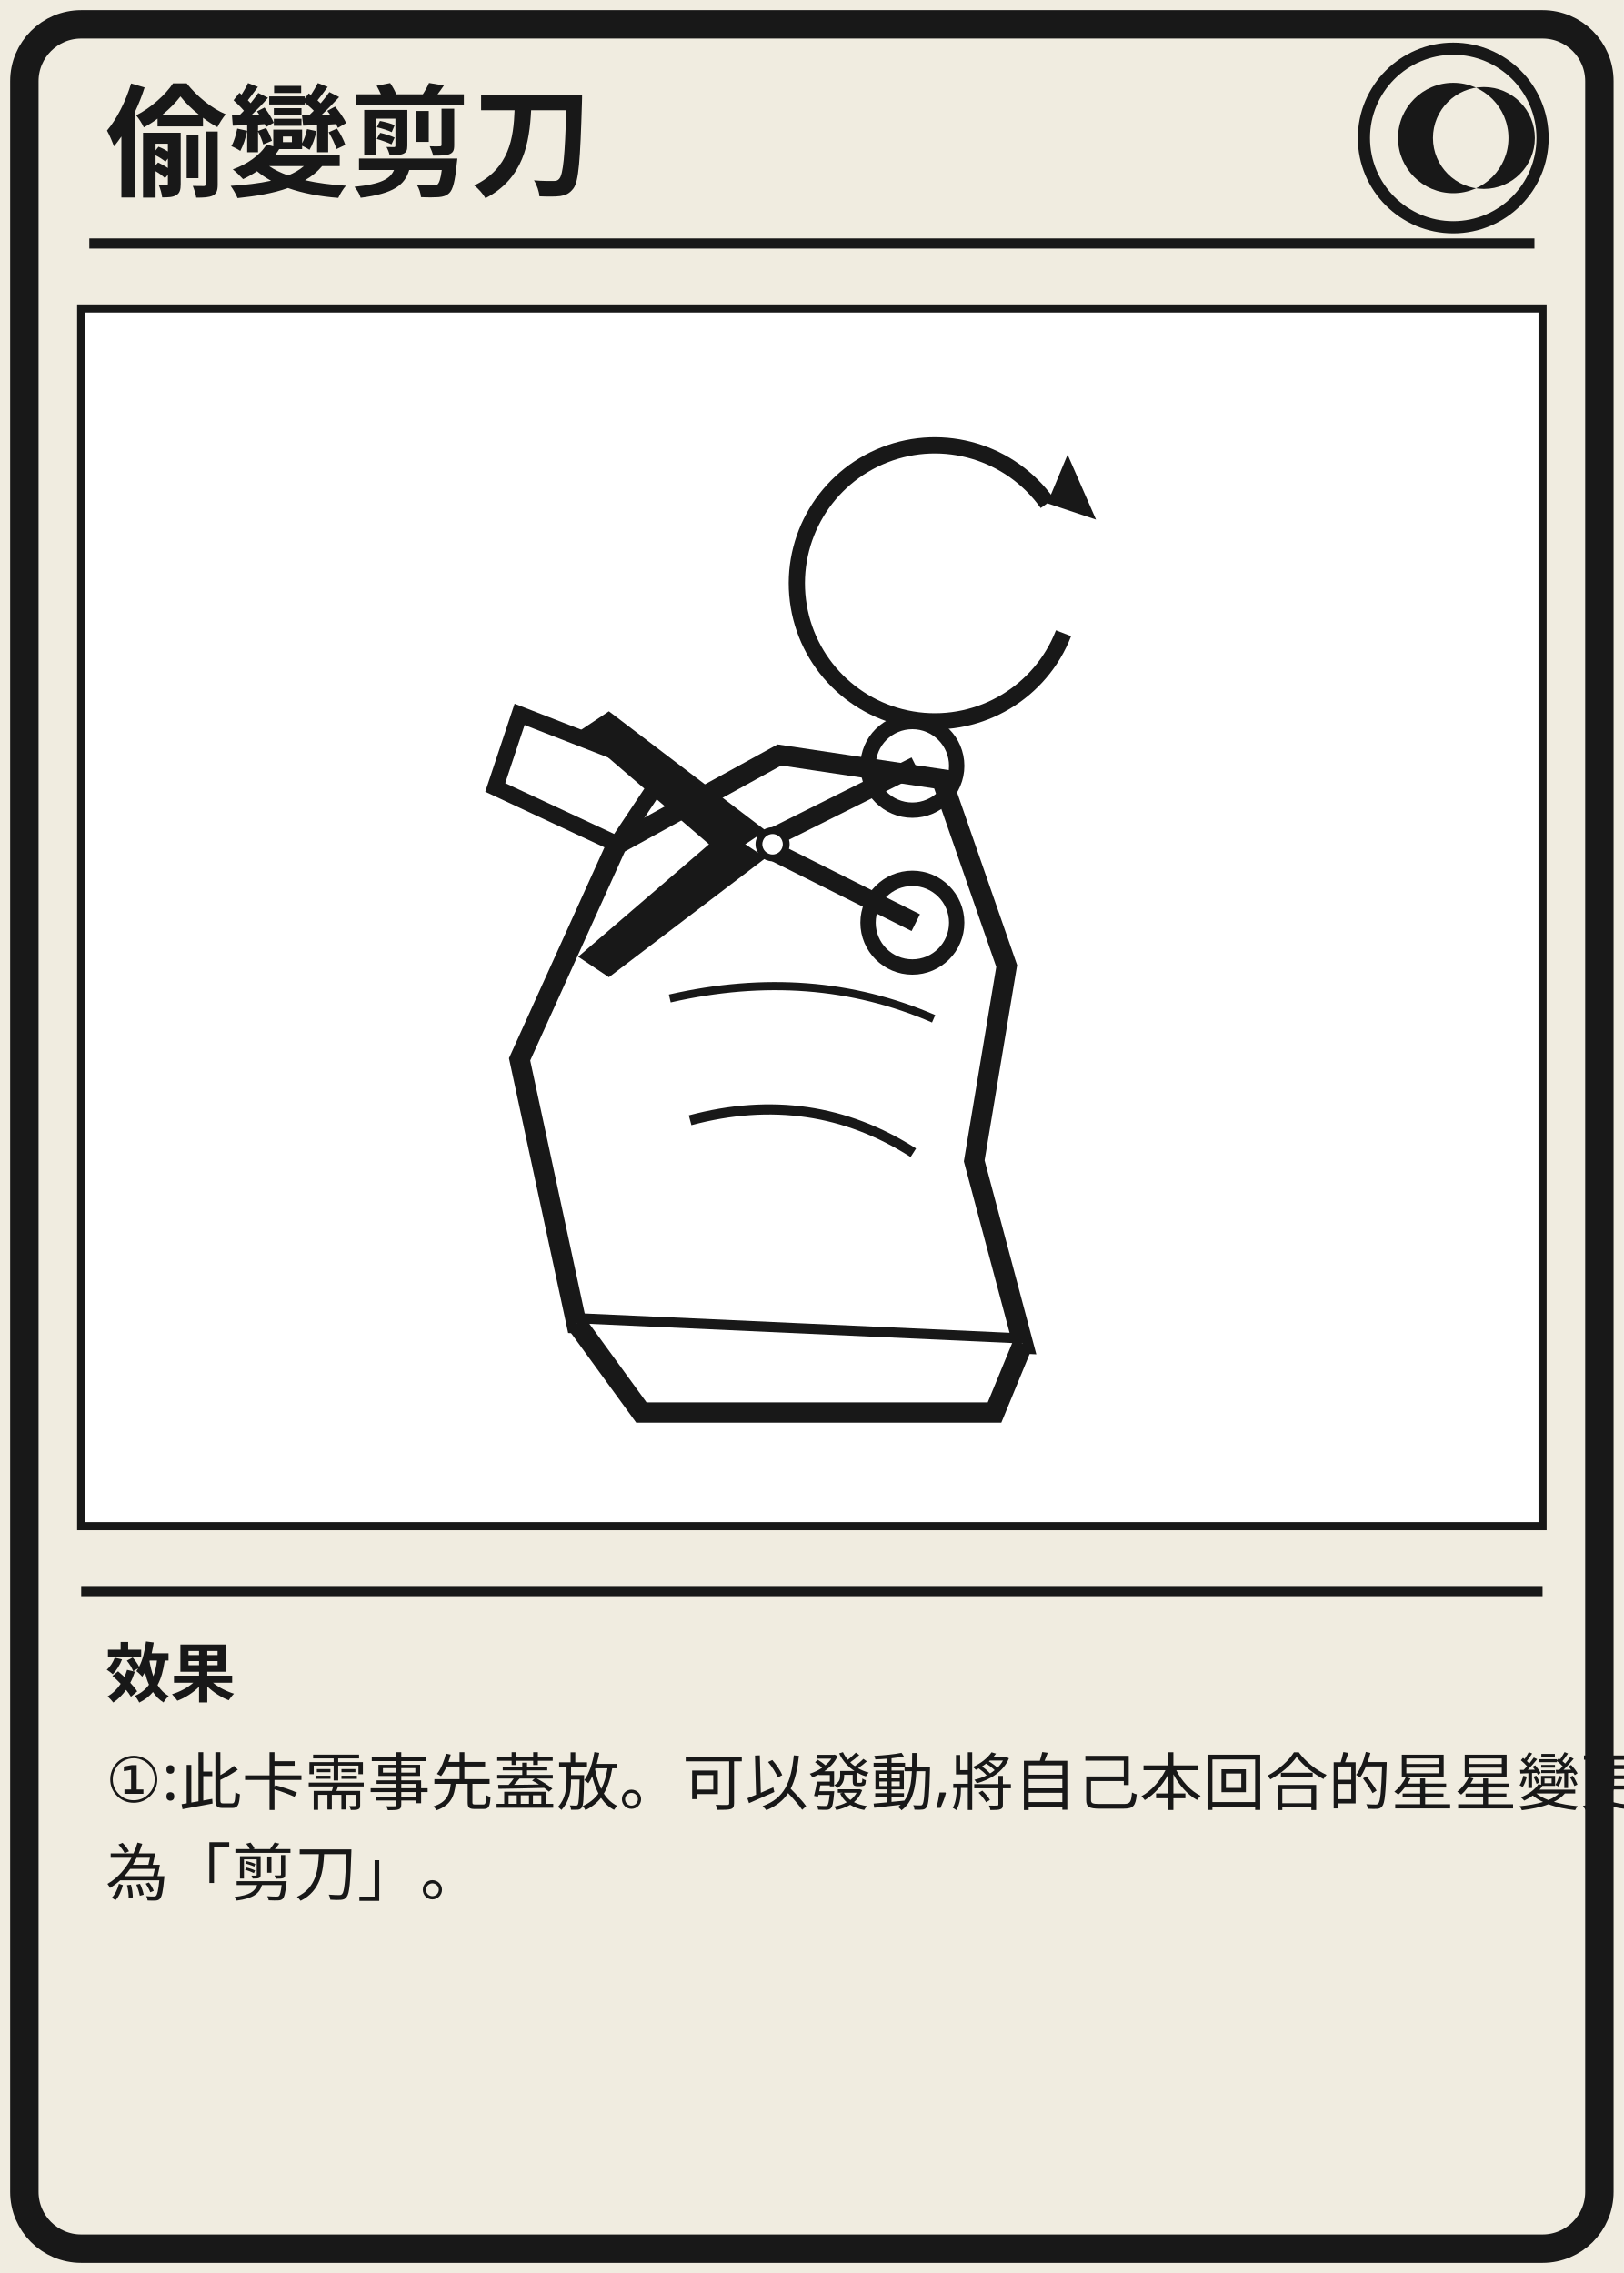
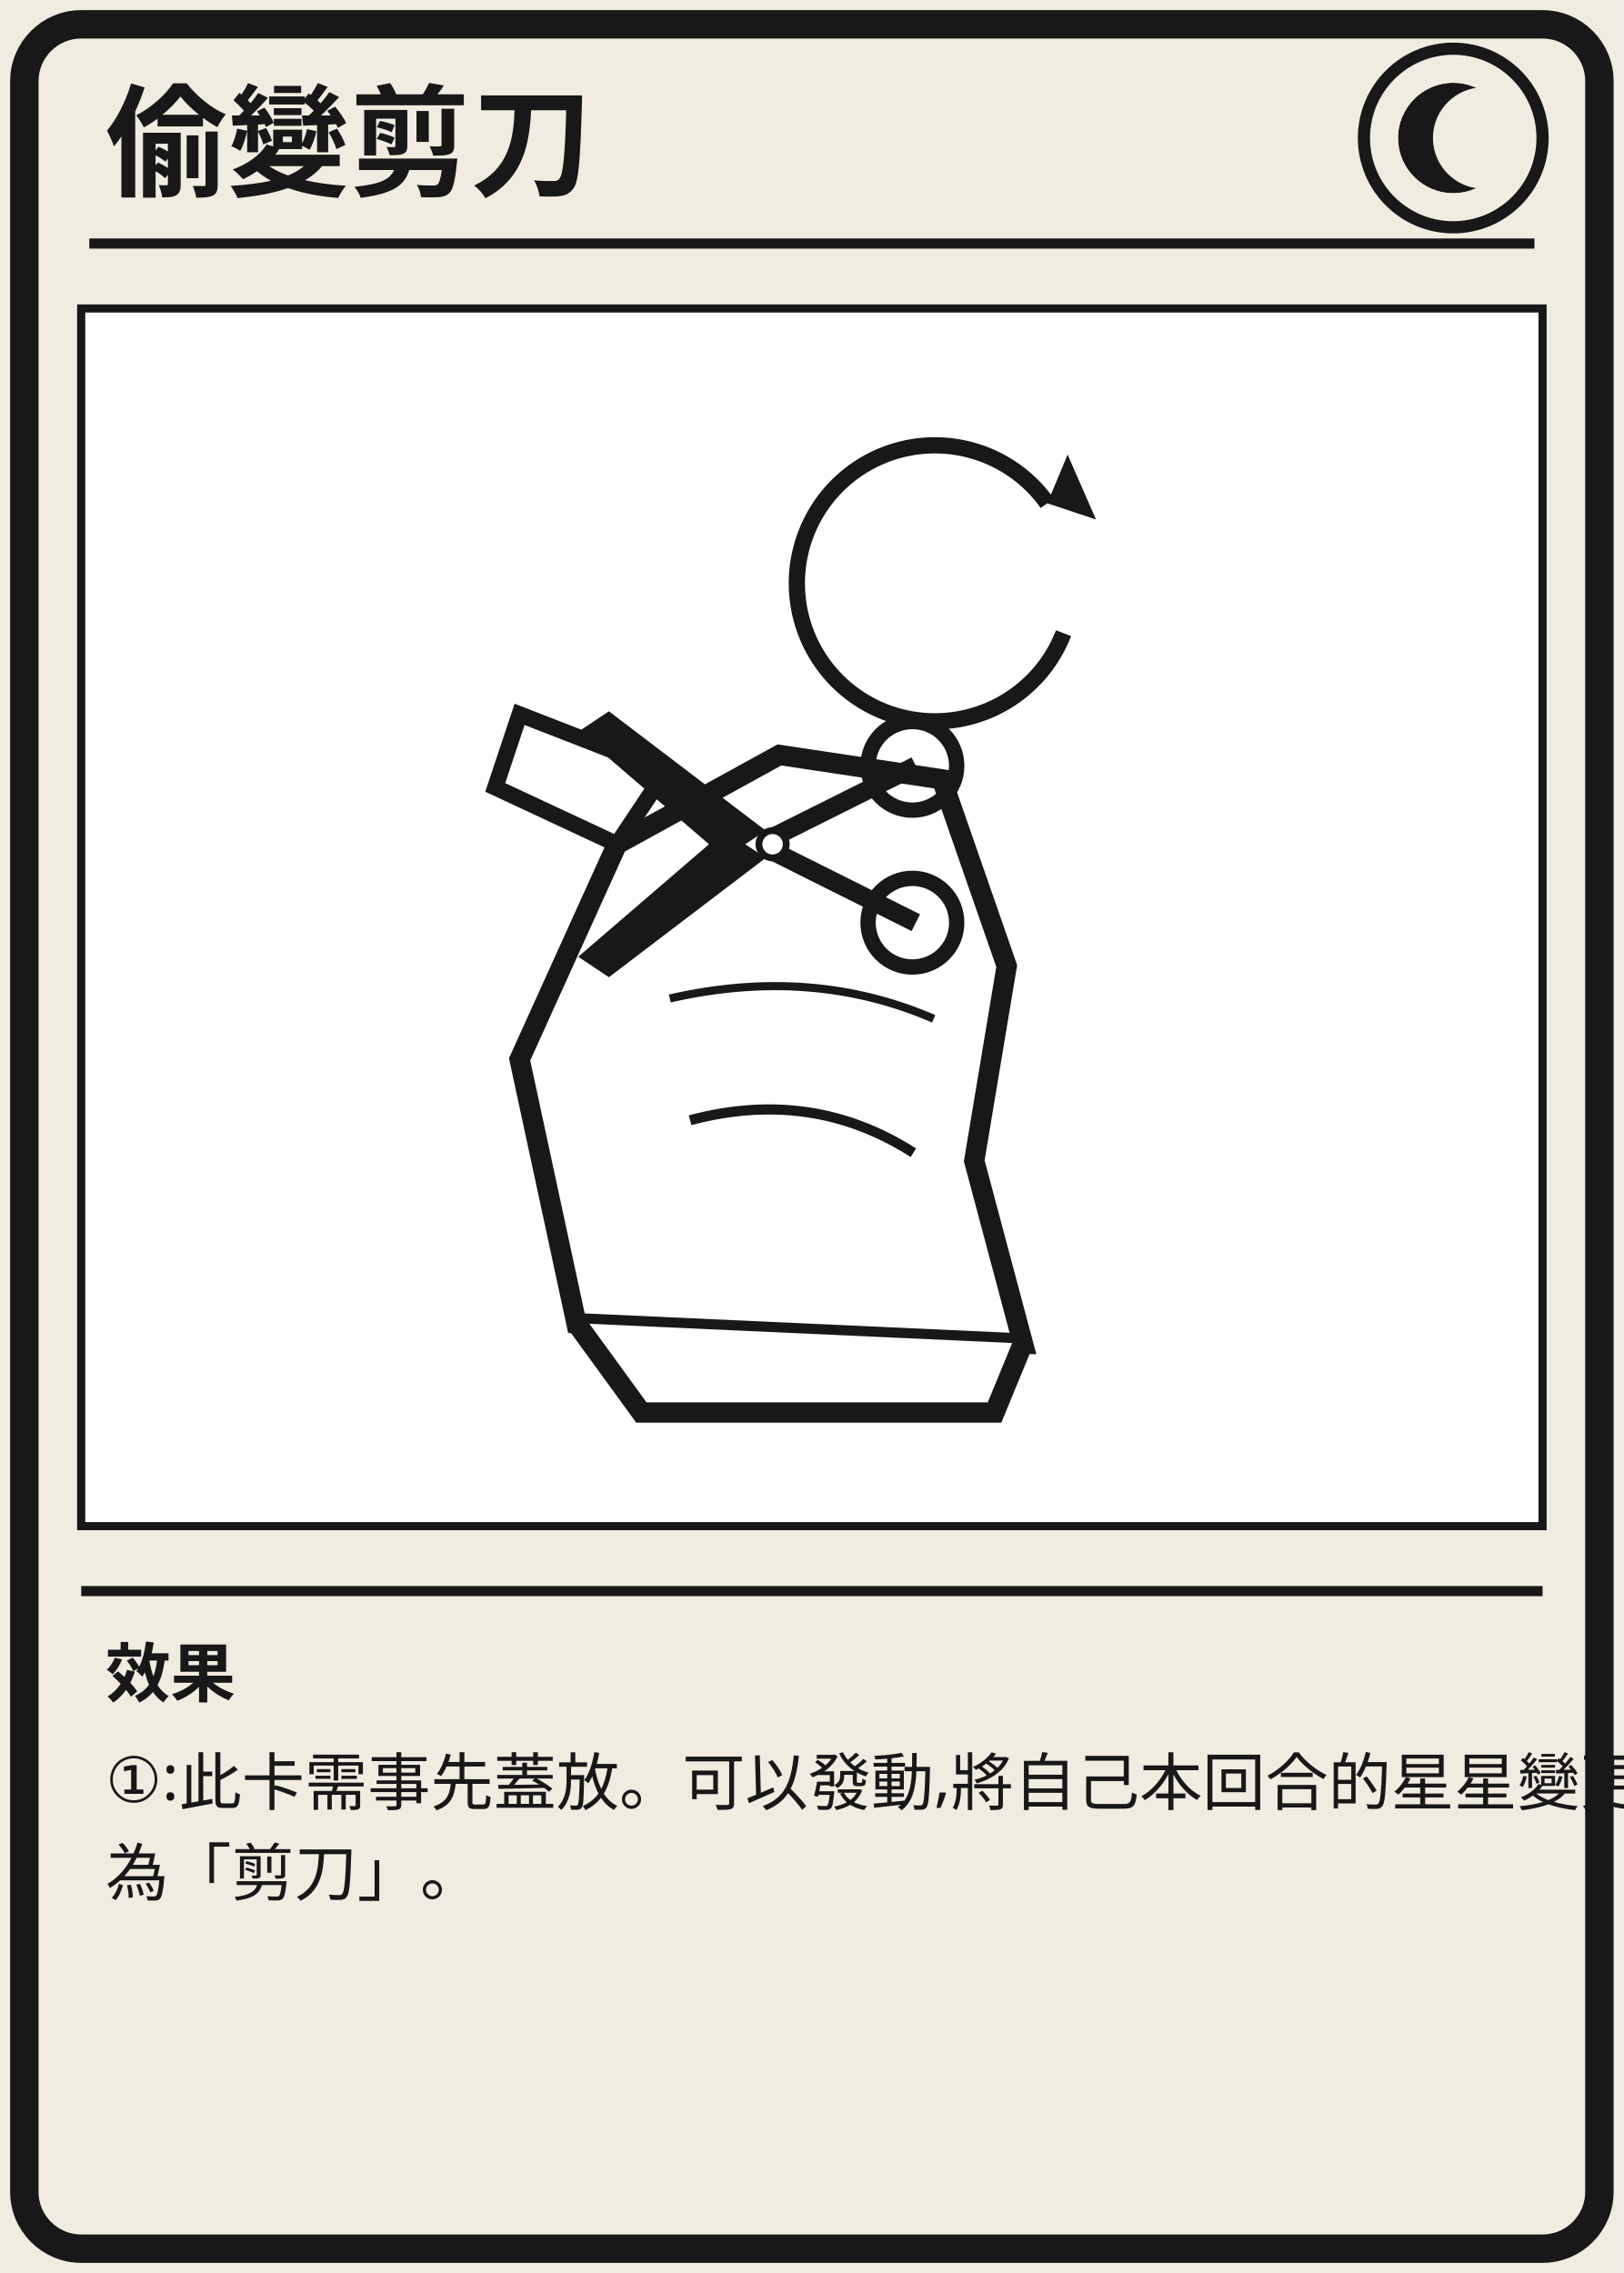
<svg xmlns="http://www.w3.org/2000/svg" viewBox="0 0 400 560" font-family="'Microsoft JhengHei','Noto Sans TC',sans-serif">
  <rect x="0" y="0" width="400" height="560" fill="#f0ece0" />
  <text x="26" y="46" font-size="30" font-weight="700" fill="#181818">偷變剪刀</text>
  <line x1="22" y1="60" x2="378" y2="60" stroke="#181818" stroke-width="2.5" />
  <circle cx="358" cy="34" r="22" fill="#f0ece0" stroke="#181818" stroke-width="3" />
-   <path d="M344.4,34.0 A13.6,13.6 0 1,0 371.6,34.0 A13.6,13.6 0 1,0 344.4,34.0 Z M353.0,34.0 A12.5,12.5 0 1,0 378.1,34.0 A12.5,12.5 0 1,0 353.0,34.0 Z" fill="#181818" fill-rule="evenodd" />
+   <mask id="cres2" maskUnits="userSpaceOnUse">
+     <circle cx="358.0" cy="34.0" r="13.6" fill="white" />
+     <circle cx="365.5" cy="34.0" r="12.5" fill="black" />
+   </mask>
+   <circle cx="358.0" cy="34.0" r="13.6" fill="#181818" mask="url(#cres2)" />
  <rect x="20" y="76" width="360" height="300" fill="#ffffff" stroke="#181818" stroke-width="2" />
  <g transform="translate(200,226)">
    <polygon points="-58.0,100.0 -72.0,35.0 -48.0,-18.0 -8.0,-40.0 32.0,-34.0 48.0,12.0 40.0,60.0 52.0,105.0" fill="#ffffff" stroke="#181818" stroke-width="5" />
    <polygon points="-48.0,-18.0 -78.0,-32.0 -72.0,-50.0 -36.0,-36.0" fill="#ffffff" stroke="#181818" stroke-width="4" />
    <path d="M-58,100 L-42,122 L45,122 L52,105" fill="#ffffff" stroke="#181818" stroke-width="5" />
    <path d="M-30,50 Q0,42 25,58" fill="none" stroke="#181818" stroke-width="2.5" />
    <path d="M-35,20 Q0,12 30,25" fill="none" stroke="#181818" stroke-width="2" />
    <g transform="translate(-8,-18) scale(0.42)">
      <path d="M-4,-4 L80,-46" stroke="#181818" stroke-width="11" fill="none" />
      <path d="M-4,4 L80,46" stroke="#181818" stroke-width="11" fill="none" />
      <circle cx="78" cy="-46" r="26" fill="none" stroke="#181818" stroke-width="9" />
      <circle cx="78" cy="46" r="26" fill="none" stroke="#181818" stroke-width="9" />
      <polygon points="-8.0,-8.0 -100.0,-78.0 -118.0,-66.0 -32.0,8.0" fill="#181818" stroke="none" stroke-width="0" />
      <polygon points="-8.0,8.0 -100.0,78.0 -118.0,66.0 -32.0,-8.0" fill="#181818" stroke="none" stroke-width="0" />
      <circle cx="-4" cy="0" r="8" fill="#ffffff" stroke="#181818" stroke-width="4" />
    </g>
    <path d="M62,-70 A34,34 0 1 1 58,-102" fill="none" stroke="#181818" stroke-width="4" />
    <polygon points="58,-102 70,-98 63,-114" fill="#181818" />
  </g>
  <line x1="20" y1="392" x2="380" y2="392" stroke="#181818" stroke-width="2.5" />
  <text x="26" y="418" font-size="16" font-weight="700" fill="#181818">效果</text>
  <text x="26" y="444" font-size="15.5" font-weight="400" fill="#181818">①:此卡需事先蓋放。可以發動,將自己本回合的星星變更</text>
  <text x="26" y="467" font-size="15.5" font-weight="400" fill="#181818">為「剪刀」。</text>
  <rect x="6" y="6" width="388" height="548" rx="14" fill="none" stroke="#181818" stroke-width="7" />
</svg>
